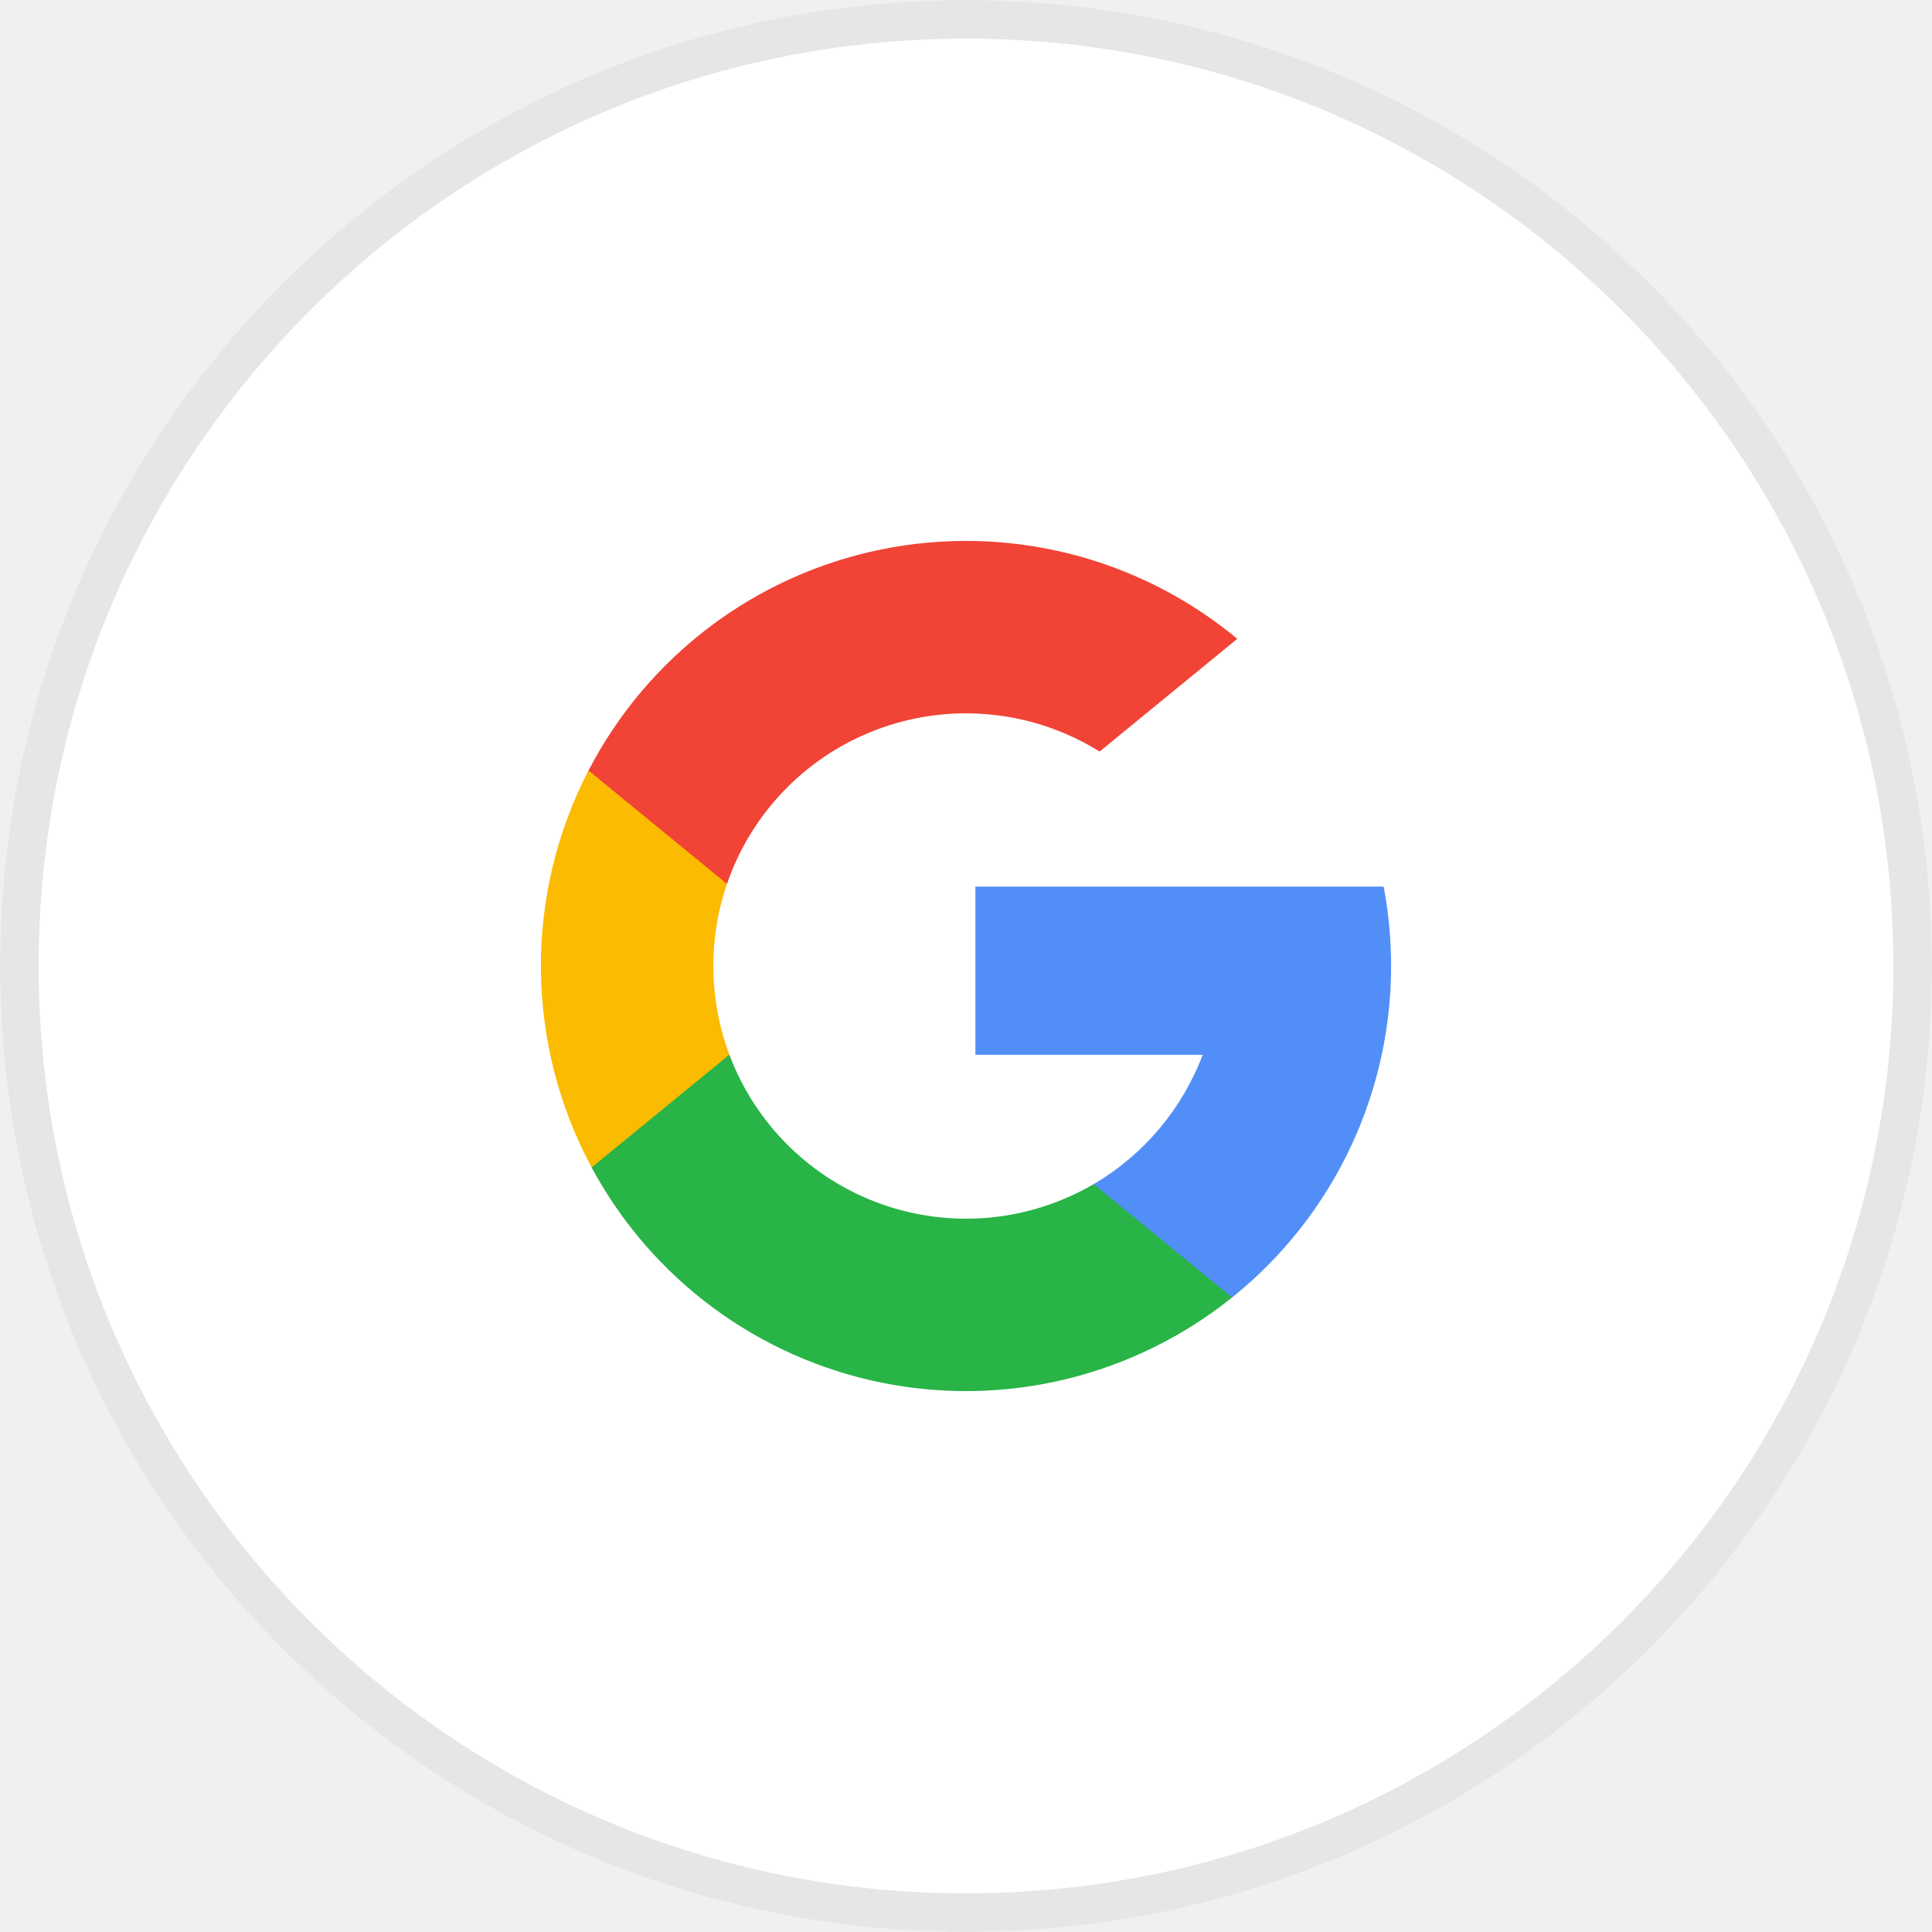
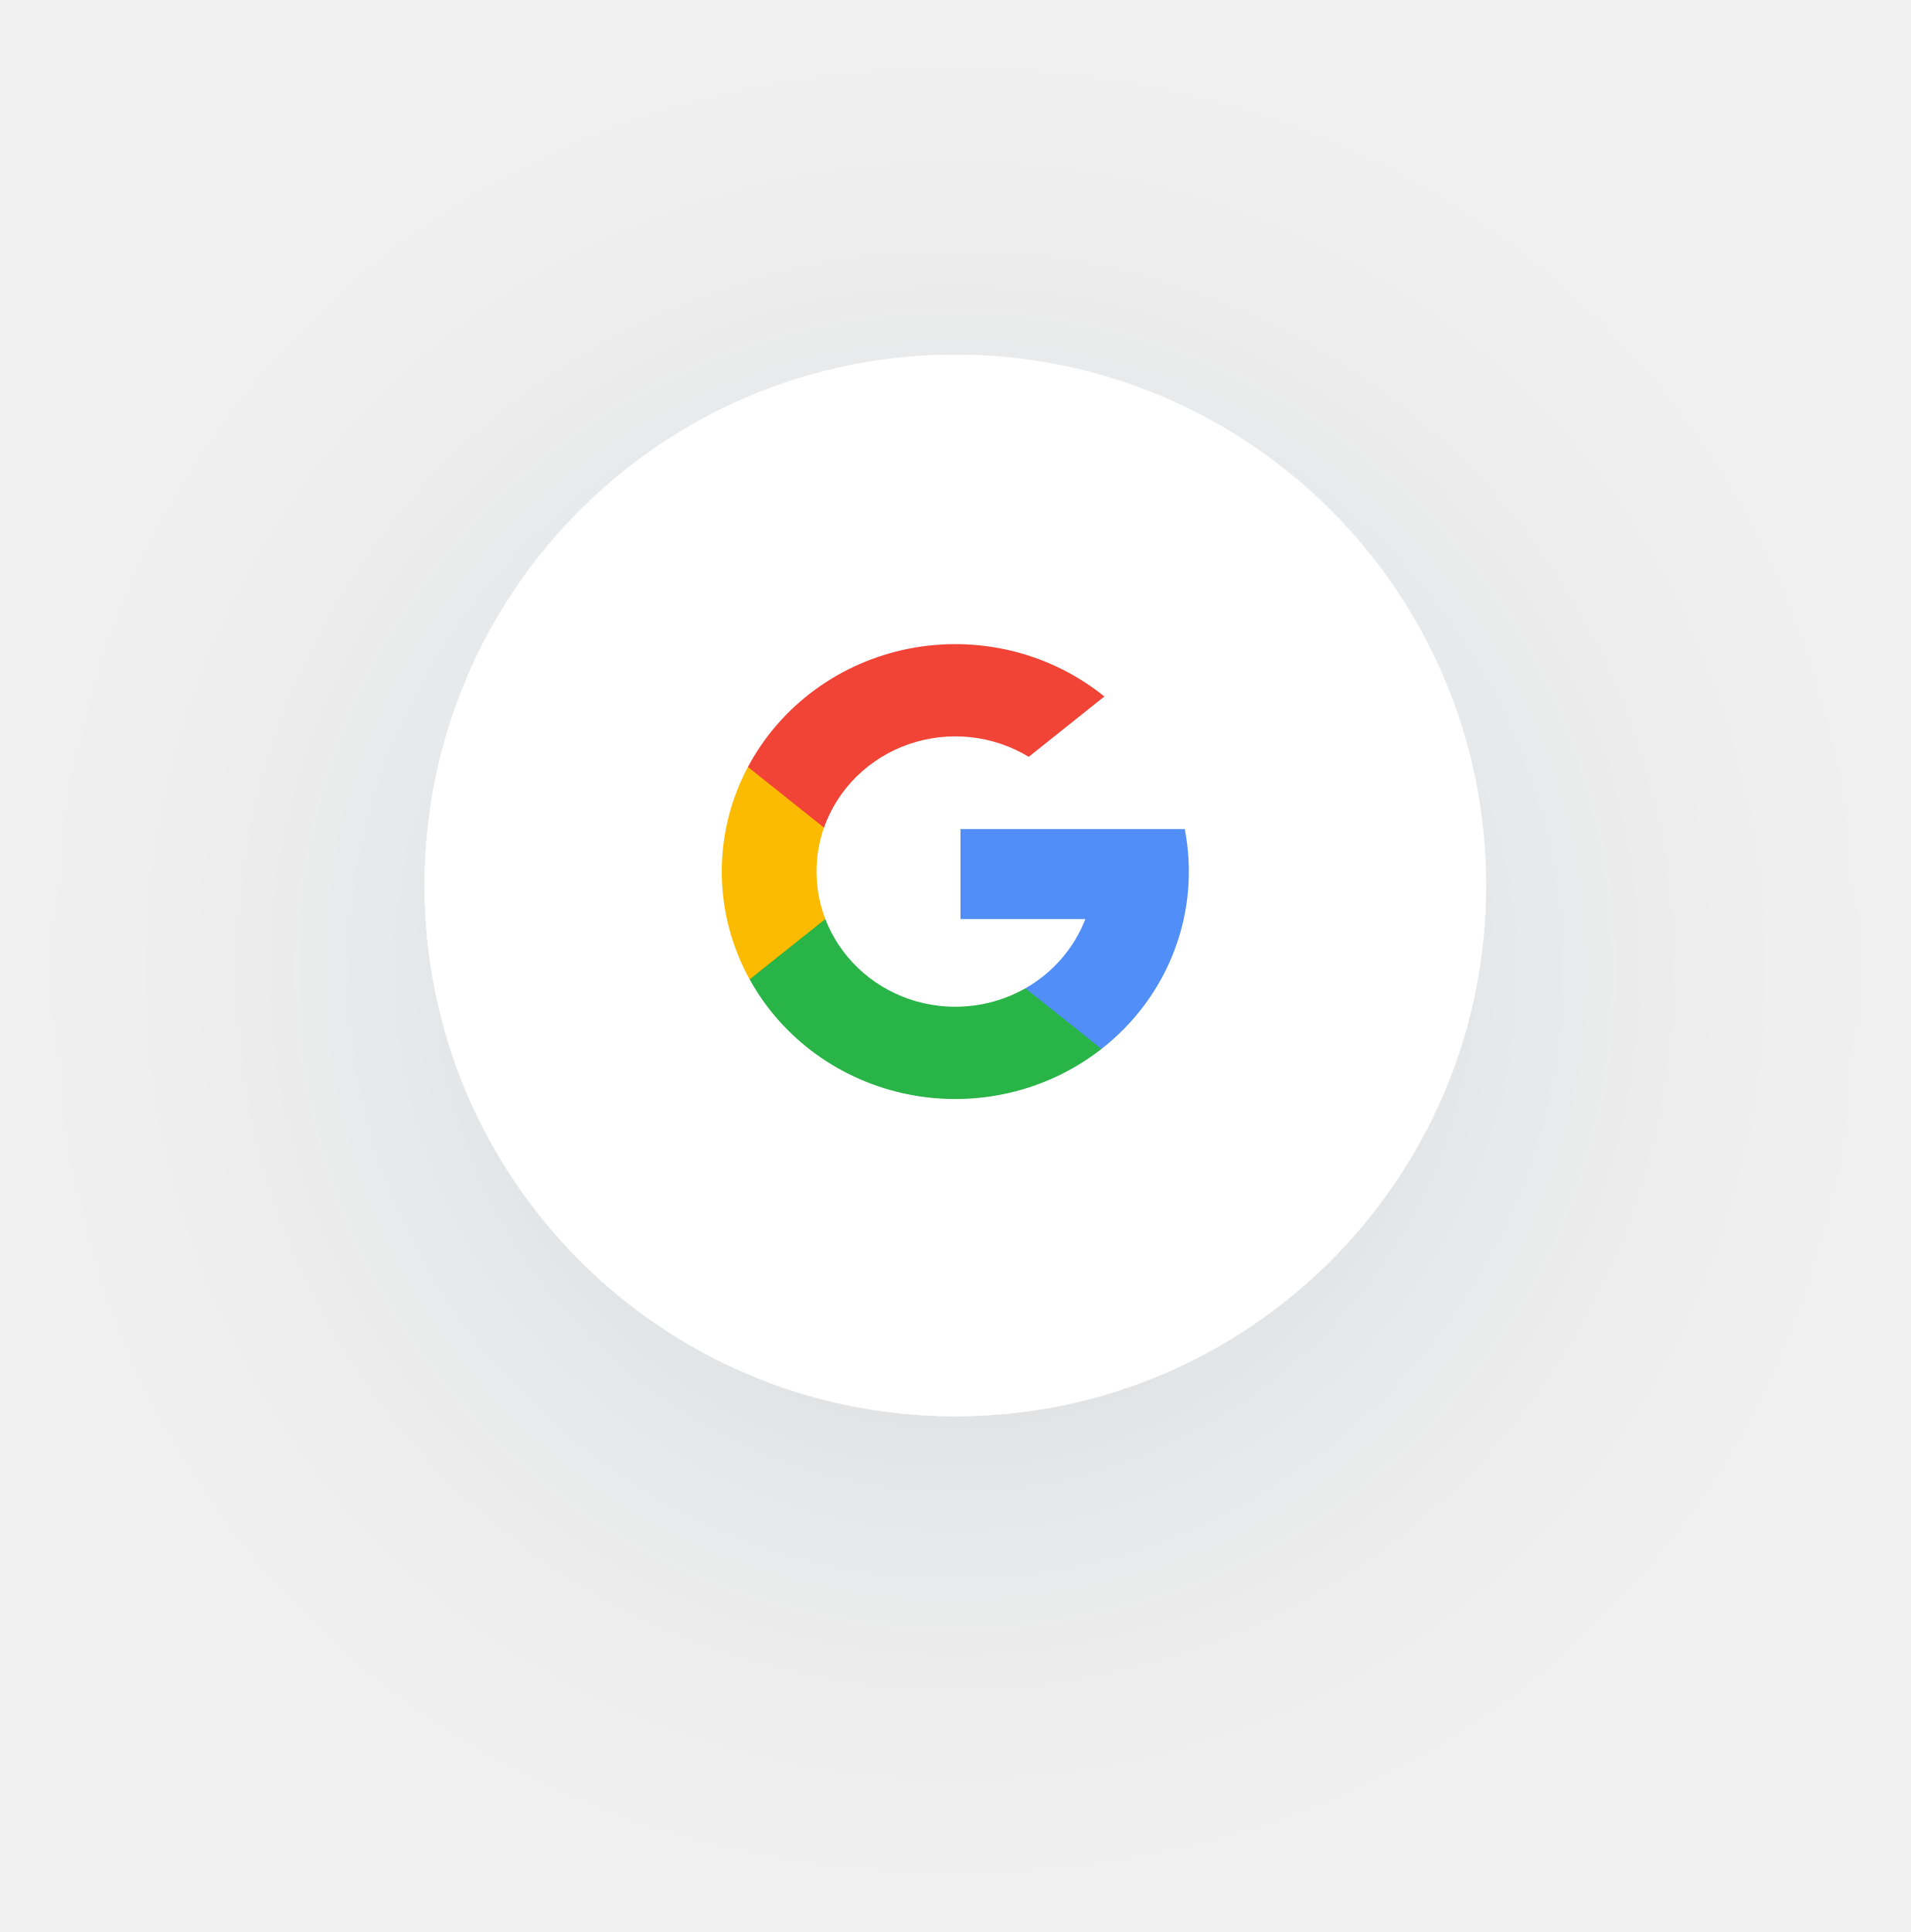
- <svg xmlns="http://www.w3.org/2000/svg" width="50" height="50" viewBox="0 0 50 50" fill="none">
-   <path d="M25 50C38.807 50 50 38.807 50 25C50 11.193 38.807 0 25 0C11.193 0 0 11.193 0 25C0 38.807 11.193 50 25 50Z" fill="white" />
-   <path d="M25 49.5C38.531 49.5 49.5 38.531 49.5 25C49.5 11.469 38.531 0.5 25 0.5C11.469 0.5 0.5 11.469 0.5 25C0.5 38.531 11.469 49.5 25 49.5Z" stroke="#E6E6E6" />
-   <path d="M18.876 27.295L18.11 30.153L15.31 30.212C14.463 28.635 14.014 26.876 13.999 25.086C13.985 23.296 14.407 21.53 15.229 19.94L17.721 20.397L18.814 22.873C18.323 24.309 18.345 25.871 18.876 27.293V27.295Z" fill="#FBBB00" />
-   <path d="M35.808 22.945C36.181 24.906 36.013 26.932 35.322 28.805C34.632 30.678 33.444 32.328 31.887 33.578L28.748 33.418L28.304 30.645C29.6 29.885 30.596 28.703 31.125 27.297H25.243V22.945H35.809H35.808Z" fill="#518EF8" />
-   <path d="M31.886 33.578C30.628 34.589 29.162 35.31 27.593 35.691C26.025 36.072 24.392 36.103 22.81 35.782C21.228 35.46 19.736 34.795 18.44 33.833C17.144 32.87 16.076 31.634 15.311 30.213L18.876 27.295C19.211 28.187 19.736 28.995 20.416 29.663C21.096 30.331 21.913 30.843 22.811 31.162C23.709 31.481 24.665 31.6 25.614 31.511C26.563 31.421 27.48 31.126 28.303 30.645L31.886 33.578Z" fill="#28B446" />
-   <path d="M32.021 16.532L28.458 19.45C27.623 18.93 26.682 18.605 25.704 18.499C24.726 18.393 23.737 18.509 22.811 18.838C21.884 19.167 21.043 19.701 20.351 20.4C19.659 21.099 19.134 21.945 18.814 22.875L15.231 19.941C15.987 18.482 17.06 17.21 18.371 16.22C19.683 15.23 21.2 14.546 22.81 14.219C24.421 13.892 26.084 13.93 27.678 14.33C29.272 14.73 30.756 15.483 32.021 16.532Z" fill="#F14336" />
+ <svg xmlns="http://www.w3.org/2000/svg" width="90" height="91" viewBox="0 0 90 91" fill="none">
+   <g filter="url(#filter0_d)">
+     <path d="M45 66.706C58.807 66.706 70 55.513 70 41.706C70 27.899 58.807 16.706 45 16.706C31.193 16.706 20 27.899 20 41.706C20 55.513 31.193 66.706 45 66.706Z" fill="white" />
+   </g>
+   <path d="M38.876 43.287L38.11 46.071L35.31 46.128C34.463 44.592 34.014 42.879 33.999 41.136C33.985 39.393 34.407 37.673 35.229 36.124L37.721 36.57L38.814 38.981C38.323 40.38 38.345 41.901 38.876 43.285V43.287Z" fill="#FBBB00" />
+   <path d="M55.808 39.051C56.181 40.961 56.013 42.934 55.322 44.758C54.632 46.582 53.444 48.189 51.887 49.406L48.748 49.25L48.304 46.55C49.6 45.809 50.596 44.658 51.125 43.289H45.243V39.051H55.809H55.808Z" fill="#518EF8" />
+   <path d="M51.886 49.406C50.627 50.39 49.162 51.093 47.593 51.464C46.025 51.834 44.392 51.865 42.81 51.552C41.228 51.239 39.736 50.591 38.44 49.654C37.144 48.717 36.076 47.513 35.311 46.129L38.876 43.287C39.211 44.156 39.736 44.943 40.416 45.594C41.096 46.244 41.913 46.742 42.811 47.053C43.709 47.363 44.665 47.479 45.614 47.392C46.563 47.306 47.48 47.018 48.303 46.55L51.886 49.406Z" fill="#28B446" />
+   <path d="M52.021 32.806L48.458 35.647C47.623 35.141 46.682 34.824 45.704 34.721C44.726 34.618 43.737 34.731 42.81 35.051C41.884 35.372 41.043 35.892 40.351 36.572C39.659 37.253 39.134 38.077 38.814 38.983L35.231 36.125C35.987 34.704 37.06 33.466 38.371 32.502C39.683 31.537 41.2 30.872 42.81 30.553C44.421 30.235 46.084 30.272 47.678 30.661C49.272 31.051 50.756 31.784 52.021 32.806Z" fill="#F14336" />
+   <defs>
+     <filter id="filter0_d" x="0" y="0.706" width="90" height="90" filterUnits="userSpaceOnUse" color-interpolation-filters="sRGB">
+       <feFlood flood-opacity="0" result="BackgroundImageFix" />
+       <feColorMatrix in="SourceAlpha" type="matrix" values="0 0 0 0 0 0 0 0 0 0 0 0 0 0 0 0 0 0 127 0" result="hardAlpha" />
+       <feOffset dy="4" />
+       <feGaussianBlur stdDeviation="10" />
+       <feComposite in2="hardAlpha" operator="out" />
+       <feColorMatrix type="matrix" values="0 0 0 0 0 0 0 0 0 0.093 0 0 0 0 0.233 0 0 0 0.1 0" />
+       <feBlend mode="normal" in2="BackgroundImageFix" result="effect1_dropShadow" />
+       <feBlend mode="normal" in="SourceGraphic" in2="effect1_dropShadow" result="shape" />
+     </filter>
+   </defs>
</svg>
